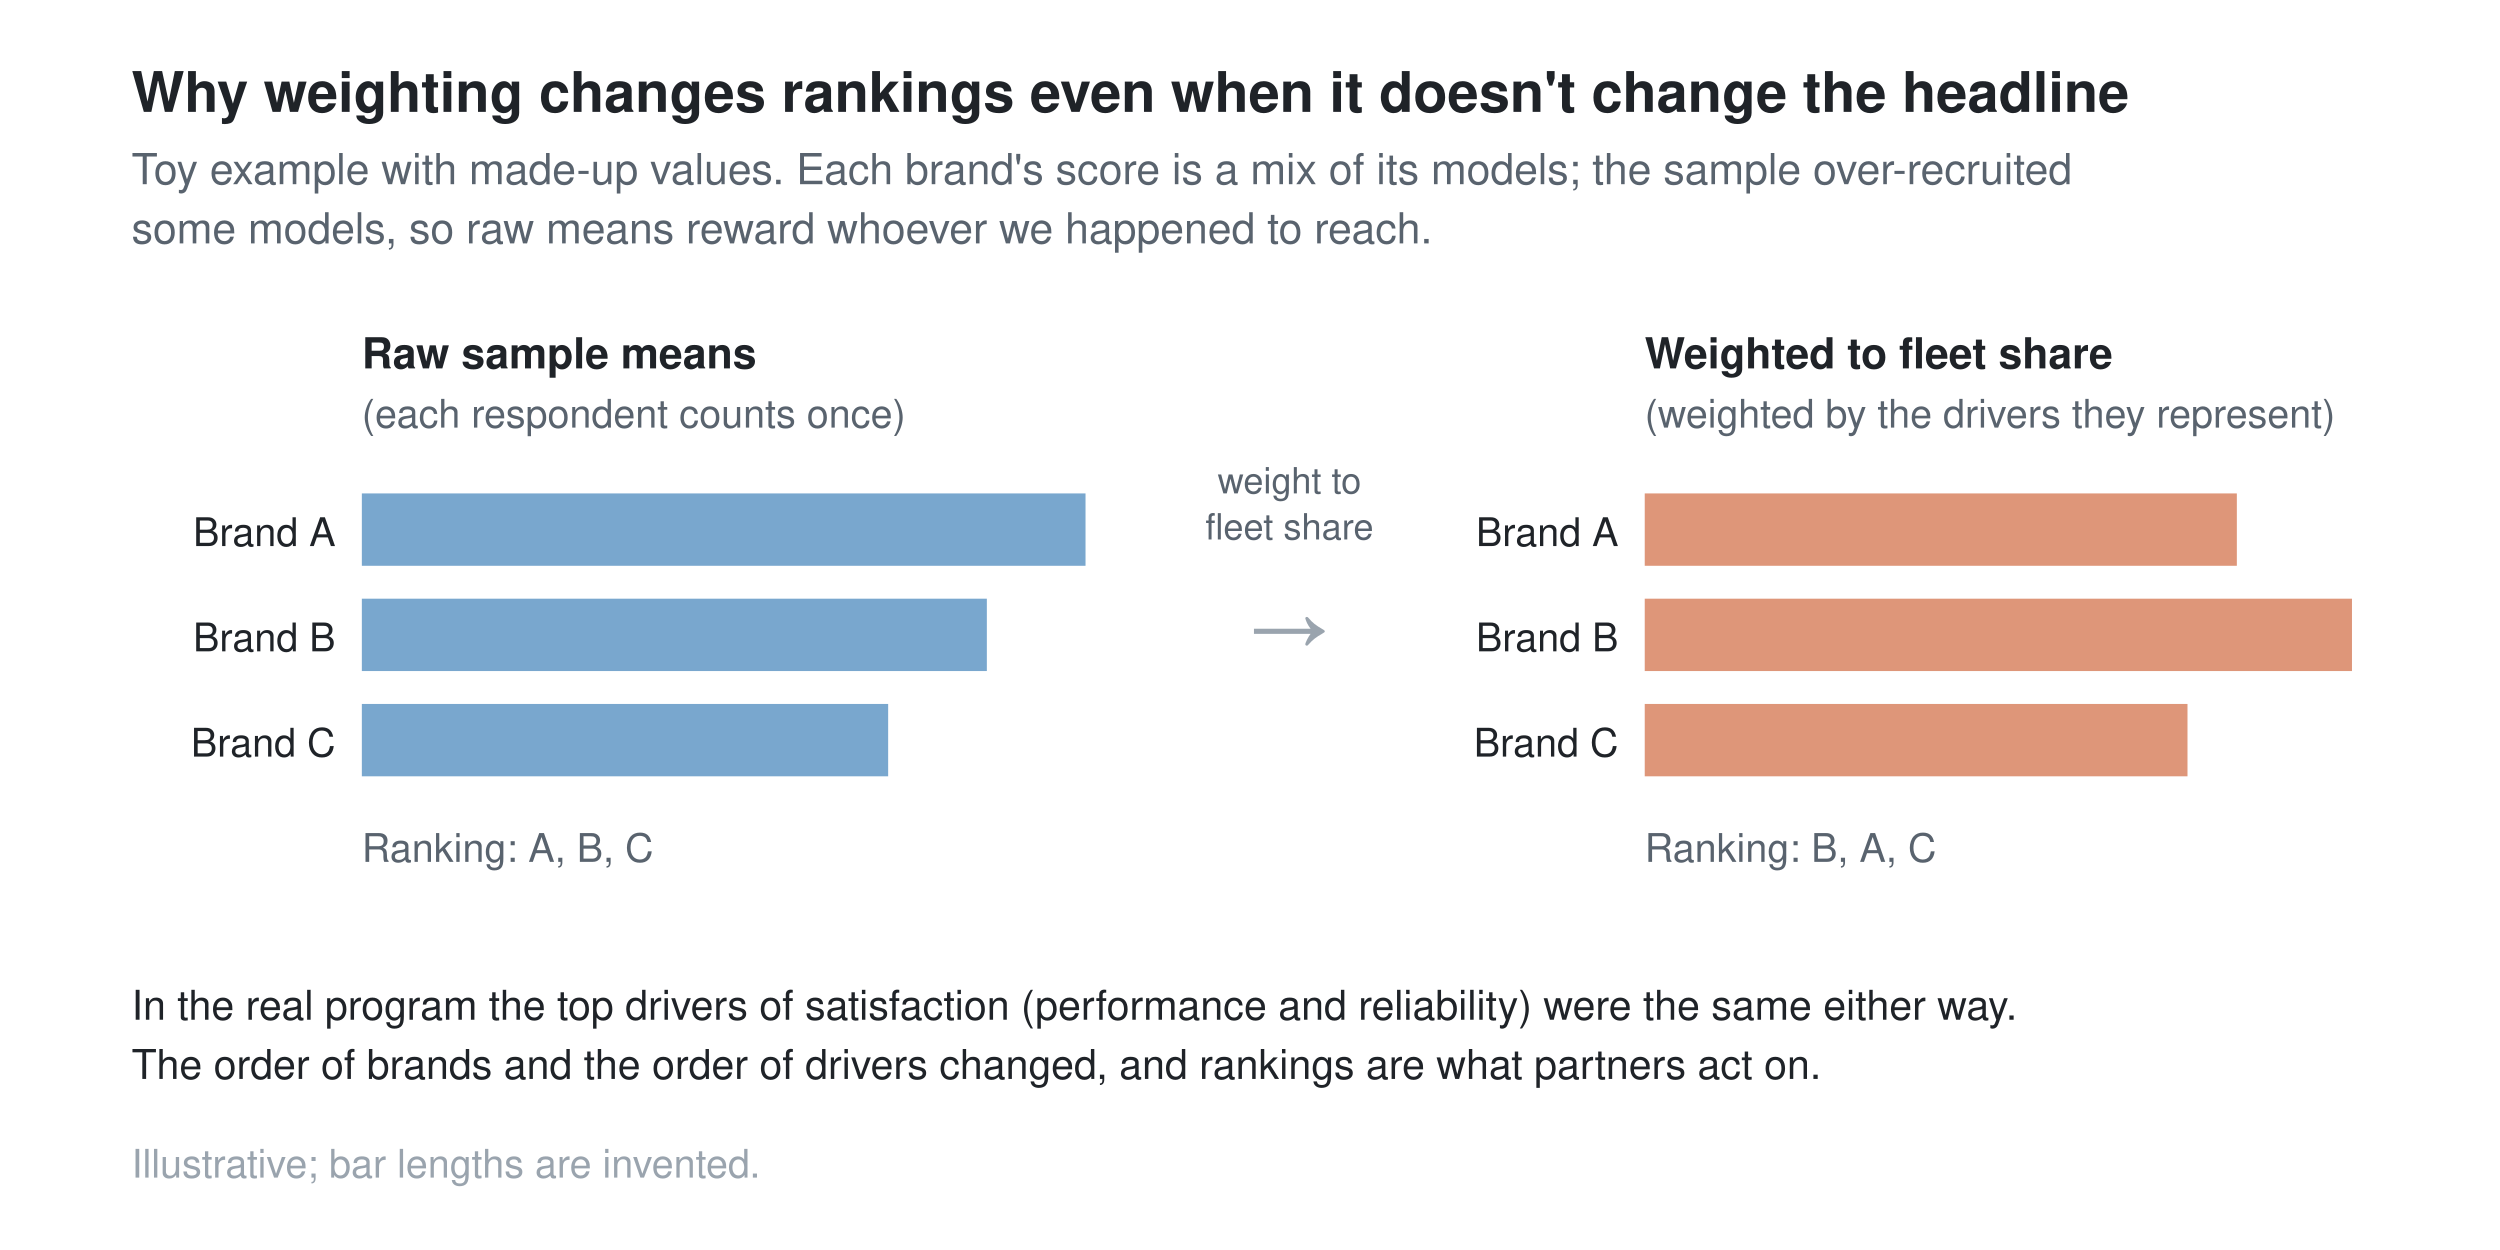
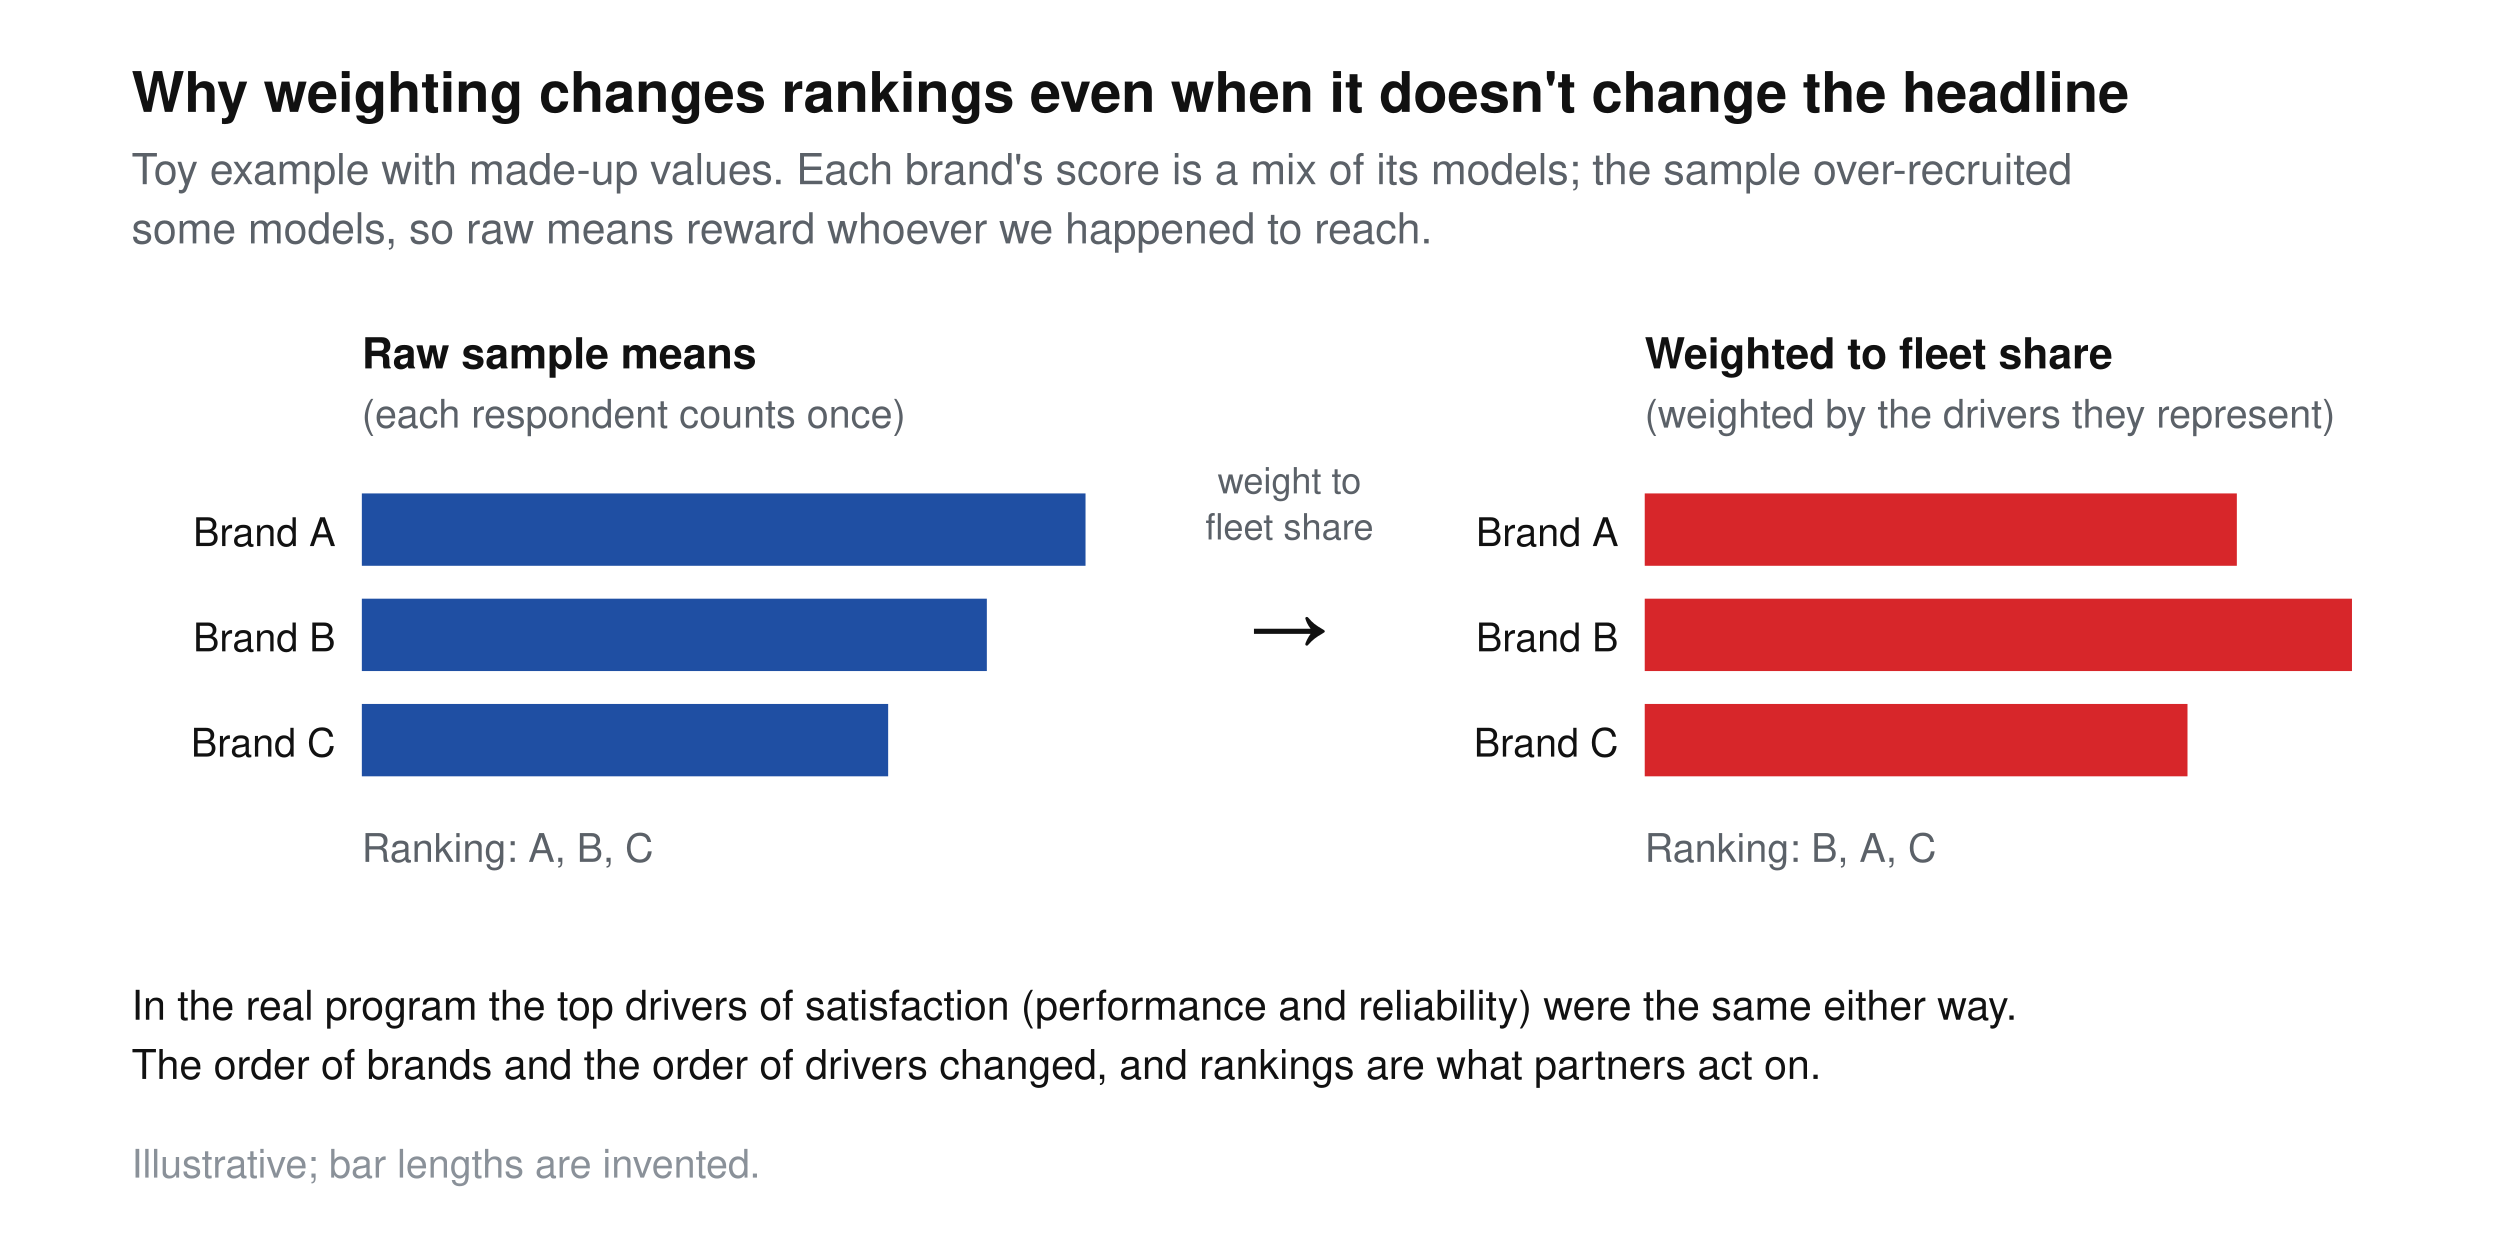
<svg xmlns="http://www.w3.org/2000/svg" viewBox="0 0 760 380" font-family="-apple-system,BlinkMacSystemFont,Helvetica,Arial,sans-serif">
  <rect width="760" height="380" fill="#ffffff" />
-   <text x="40" y="34" font-size="17" font-weight="600" fill="#1f2328">Why weighting changes rankings even when it doesn't change the headline</text>
-   <text x="40" y="56" font-size="13" fill="#59636e">Toy example with made-up values. Each brand's score is a mix of its models; the sample over-recruited</text>
-   <text x="40" y="74" font-size="13" fill="#59636e">some models, so raw means reward whoever we happened to reach.</text>
-   <text x="110" y="112" font-size="13" font-weight="600" fill="#1f2328">Raw sample means</text>
-   <text x="110" y="130" font-size="12" fill="#59636e">(each respondent counts once)</text>
-   <rect x="110" y="150" width="220" height="22" fill="#0b5fa5" fill-opacity=".55" />
-   <text x="102" y="166" font-size="12" fill="#1f2328" text-anchor="end">Brand A</text>
-   <rect x="110" y="182" width="190" height="22" fill="#0b5fa5" fill-opacity=".55" />
-   <text x="102" y="198" font-size="12" fill="#1f2328" text-anchor="end">Brand B</text>
-   <rect x="110" y="214" width="160" height="22" fill="#0b5fa5" fill-opacity=".55" />
-   <text x="102" y="230" font-size="12" fill="#1f2328" text-anchor="end">Brand C</text>
-   <text x="110" y="262" font-size="12" fill="#59636e">Ranking: A, B, C</text>
-   <text x="392" y="200" font-size="26" fill="#9aa4ae" text-anchor="middle">→</text>
-   <text x="392" y="150" font-size="11" fill="#59636e" text-anchor="middle">weight to</text>
-   <text x="392" y="164" font-size="11" fill="#59636e" text-anchor="middle">fleet share</text>
-   <text x="500" y="112" font-size="13" font-weight="600" fill="#1f2328">Weighted to fleet share</text>
-   <text x="500" y="130" font-size="12" fill="#59636e">(weighted by the drivers they represent)</text>
-   <rect x="500" y="150" width="180" height="22" fill="#c2410c" fill-opacity=".55" />
-   <text x="492" y="166" font-size="12" fill="#1f2328" text-anchor="end">Brand A</text>
-   <rect x="500" y="182" width="215" height="22" fill="#c2410c" fill-opacity=".55" />
-   <text x="492" y="198" font-size="12" fill="#1f2328" text-anchor="end">Brand B</text>
-   <rect x="500" y="214" width="165" height="22" fill="#c2410c" fill-opacity=".55" />
-   <text x="492" y="230" font-size="12" fill="#1f2328" text-anchor="end">Brand C</text>
-   <text x="500" y="262" font-size="12" fill="#59636e">Ranking: B, A, C</text>
-   <text x="40" y="310" font-size="12.5" fill="#1f2328">In the real program the top drivers of satisfaction (performance and reliability) were the same either way.</text>
-   <text x="40" y="328" font-size="12.5" fill="#1f2328">The order of brands and the order of drivers changed, and rankings are what partners act on.</text>
-   <text x="40" y="358" font-size="12" fill="#9aa4ae">Illustrative; bar lengths are invented.</text>
+   <text x="40" y="34" font-size="17" font-weight="600" fill="#111111">Why weighting changes rankings even when it doesn't change the headline</text>
+   <text x="40" y="56" font-size="13" fill="#5b6168">Toy example with made-up values. Each brand's score is a mix of its models; the sample over-recruited</text>
+   <text x="40" y="74" font-size="13" fill="#5b6168">some models, so raw means reward whoever we happened to reach.</text>
+   <text x="110" y="112" font-size="13" font-weight="600" fill="#111111">Raw sample means</text>
+   <text x="110" y="130" font-size="12" fill="#5b6168">(each respondent counts once)</text>
+   <rect x="110" y="150" width="220" height="22" fill="#1f4fa3" />
+   <text x="102" y="166" font-size="12" fill="#111111" text-anchor="end">Brand A</text>
+   <rect x="110" y="182" width="190" height="22" fill="#1f4fa3" />
+   <text x="102" y="198" font-size="12" fill="#111111" text-anchor="end">Brand B</text>
+   <rect x="110" y="214" width="160" height="22" fill="#1f4fa3" />
+   <text x="102" y="230" font-size="12" fill="#111111" text-anchor="end">Brand C</text>
+   <text x="110" y="262" font-size="12" fill="#5b6168">Ranking: A, B, C</text>
+   <text x="392" y="200" font-size="26" fill="#111111" text-anchor="middle">→</text>
+   <text x="392" y="150" font-size="11" fill="#5b6168" text-anchor="middle">weight to</text>
+   <text x="392" y="164" font-size="11" fill="#5b6168" text-anchor="middle">fleet share</text>
+   <text x="500" y="112" font-size="13" font-weight="600" fill="#111111">Weighted to fleet share</text>
+   <text x="500" y="130" font-size="12" fill="#5b6168">(weighted by the drivers they represent)</text>
+   <rect x="500" y="150" width="180" height="22" fill="#d7262a" />
+   <text x="492" y="166" font-size="12" fill="#111111" text-anchor="end">Brand A</text>
+   <rect x="500" y="182" width="215" height="22" fill="#d7262a" />
+   <text x="492" y="198" font-size="12" fill="#111111" text-anchor="end">Brand B</text>
+   <rect x="500" y="214" width="165" height="22" fill="#d7262a" />
+   <text x="492" y="230" font-size="12" fill="#111111" text-anchor="end">Brand C</text>
+   <text x="500" y="262" font-size="12" fill="#5b6168">Ranking: B, A, C</text>
+   <text x="40" y="310" font-size="12.5" fill="#111111">In the real program the top drivers of satisfaction (performance and reliability) were the same either way.</text>
+   <text x="40" y="328" font-size="12.5" fill="#111111">The order of brands and the order of drivers changed, and rankings are what partners act on.</text>
+   <text x="40" y="358" font-size="12" fill="#8a9199">Illustrative; bar lengths are invented.</text>
</svg>
